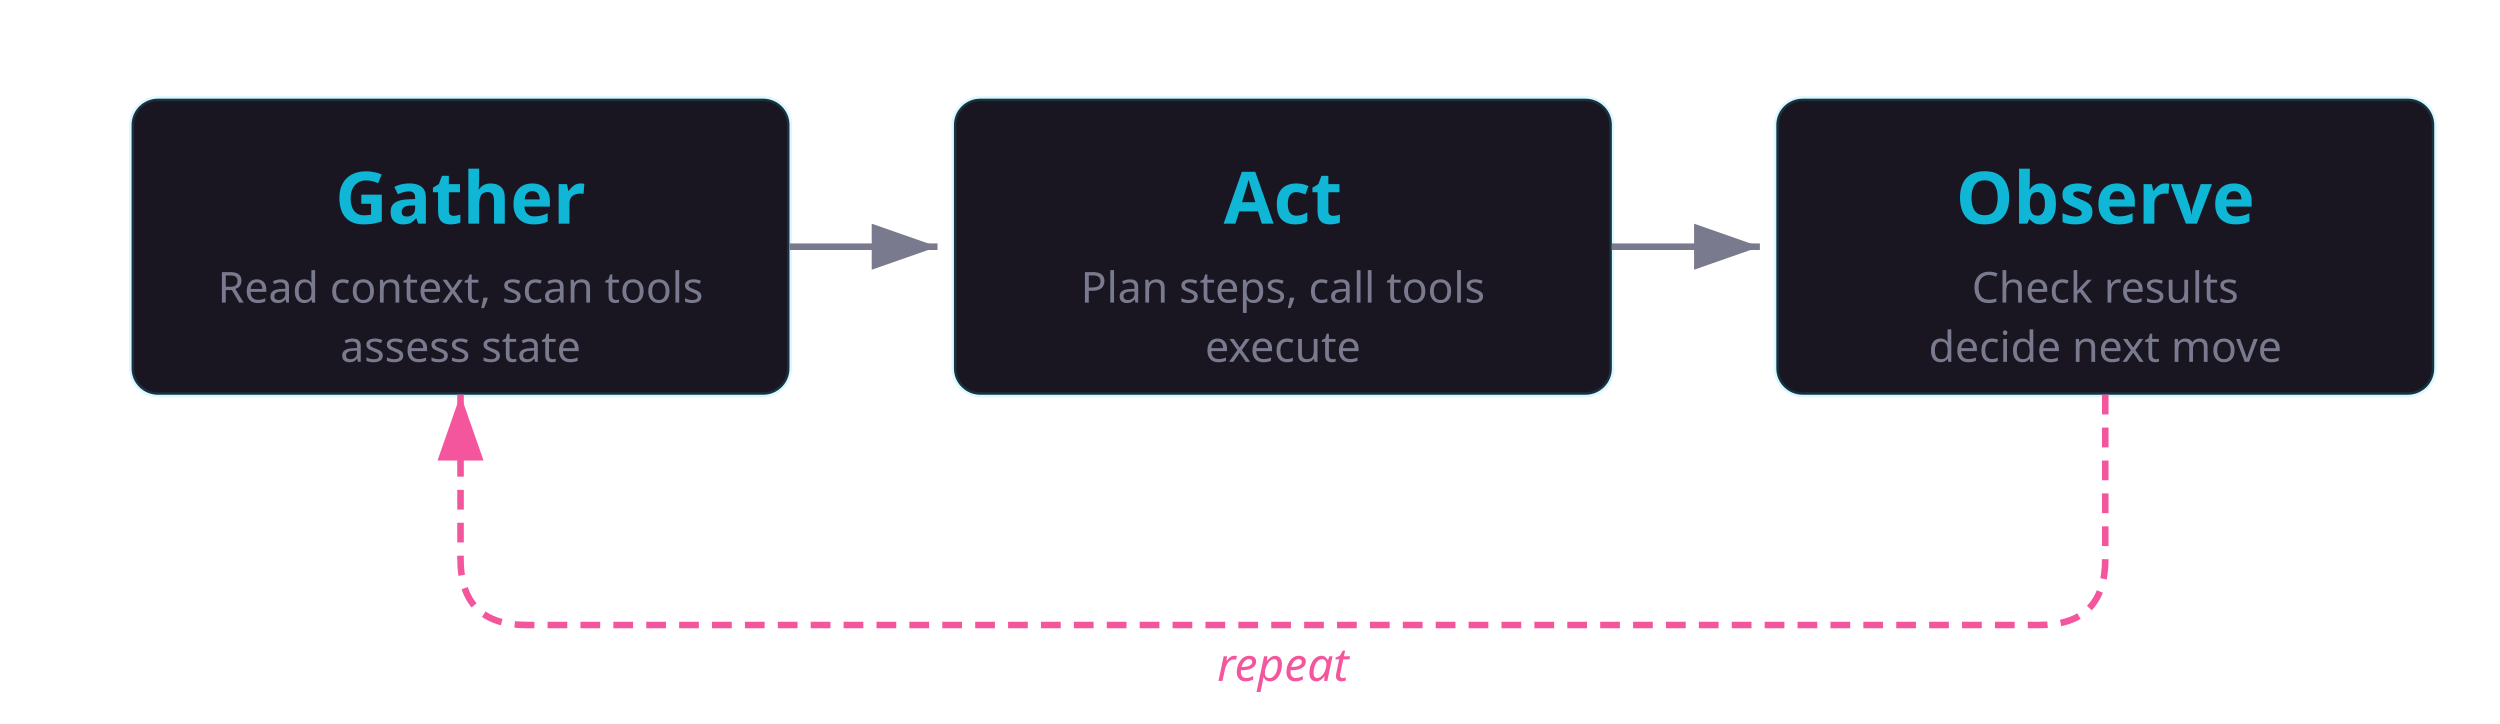
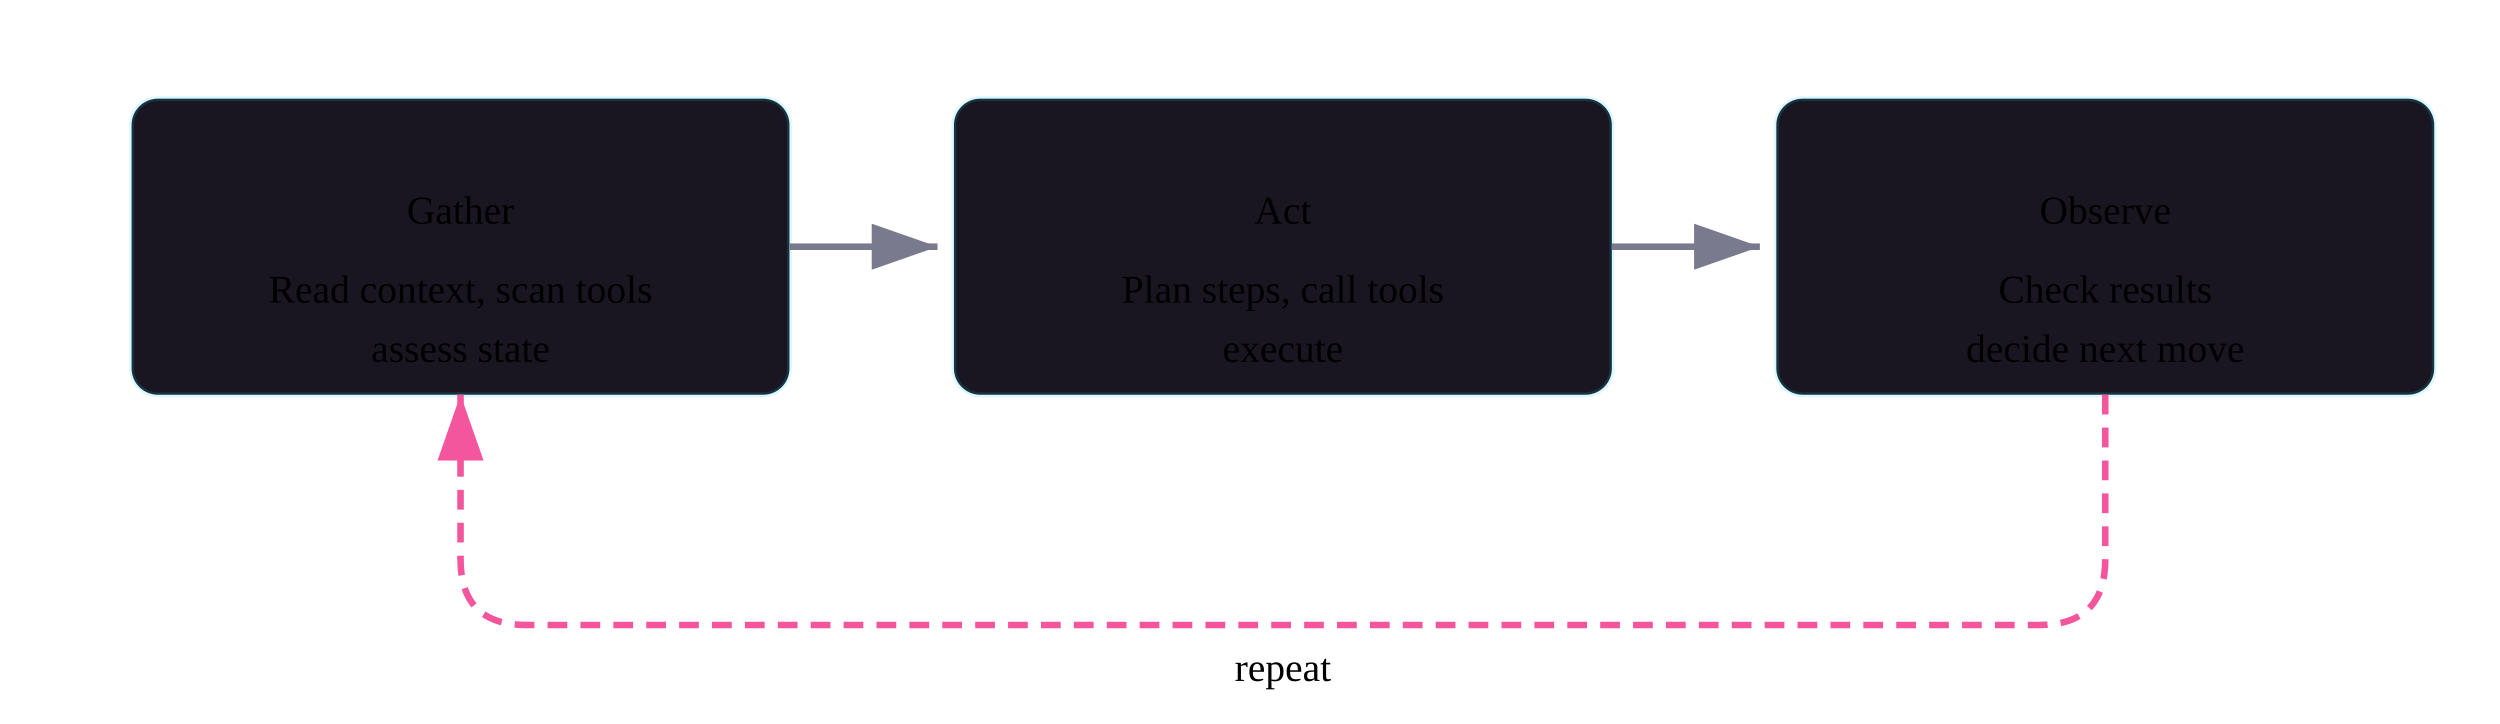
<svg xmlns="http://www.w3.org/2000/svg" width="100%" viewBox="0 0 760 220">
  <defs>
-     <marker id="arrow" markerWidth="10" markerHeight="7" refX="10" refY="3.5" orient="auto">
+     <marker id="al-arr" markerWidth="10" markerHeight="7" refX="10" refY="3.5" orient="auto">
      <polygon points="0 0, 10 3.5, 0 7" fill="#7a7a8e" />
    </marker>
-     <marker id="arrow-accent" markerWidth="10" markerHeight="7" refX="10" refY="3.5" orient="auto">
+     <marker id="al-arr-pink" markerWidth="10" markerHeight="7" refX="10" refY="3.5" orient="auto">
      <polygon points="0 0, 10 3.5, 0 7" fill="#f4569d" />
    </marker>
  </defs>
  <rect x="40" y="30" width="200" height="90" rx="8" fill="#191621" stroke="rgba(14, 210, 247, 0.15)" stroke-width="1.5" />
-   <text x="140" y="68" text-anchor="middle" fill="#0fb6d6" font-family="Rubik, system-ui, sans-serif" font-size="22" font-weight="600">Gather</text>
-   <text x="140" y="92" text-anchor="middle" fill="#7a7a8e" font-family="Rubik, system-ui, sans-serif" font-size="13">Read context, scan tools</text>
-   <text x="140" y="110" text-anchor="middle" fill="#7a7a8e" font-family="Rubik, system-ui, sans-serif" font-size="13">assess state</text>
+   <text x="140" y="68" text-anchor="middle" class="svg-heading svg-accent">Gather</text>
+   <text x="140" y="92" text-anchor="middle" class="svg-sub svg-muted">Read context, scan tools</text>
+   <text x="140" y="110" text-anchor="middle" class="svg-sub svg-muted">assess state</text>
  <rect x="290" y="30" width="200" height="90" rx="8" fill="#191621" stroke="rgba(14, 210, 247, 0.15)" stroke-width="1.5" />
-   <text x="390" y="68" text-anchor="middle" fill="#0fb6d6" font-family="Rubik, system-ui, sans-serif" font-size="22" font-weight="600">Act</text>
-   <text x="390" y="92" text-anchor="middle" fill="#7a7a8e" font-family="Rubik, system-ui, sans-serif" font-size="13">Plan steps, call tools</text>
-   <text x="390" y="110" text-anchor="middle" fill="#7a7a8e" font-family="Rubik, system-ui, sans-serif" font-size="13">execute</text>
+   <text x="390" y="68" text-anchor="middle" class="svg-heading svg-accent">Act</text>
+   <text x="390" y="92" text-anchor="middle" class="svg-sub svg-muted">Plan steps, call tools</text>
+   <text x="390" y="110" text-anchor="middle" class="svg-sub svg-muted">execute</text>
  <rect x="540" y="30" width="200" height="90" rx="8" fill="#191621" stroke="rgba(14, 210, 247, 0.15)" stroke-width="1.5" />
-   <text x="640" y="68" text-anchor="middle" fill="#0fb6d6" font-family="Rubik, system-ui, sans-serif" font-size="22" font-weight="600">Observe</text>
-   <text x="640" y="92" text-anchor="middle" fill="#7a7a8e" font-family="Rubik, system-ui, sans-serif" font-size="13">Check results</text>
-   <text x="640" y="110" text-anchor="middle" fill="#7a7a8e" font-family="Rubik, system-ui, sans-serif" font-size="13">decide next move</text>
-   <line x1="240" y1="75" x2="285" y2="75" stroke="#7a7a8e" stroke-width="2" marker-end="url(#arrow)" />
-   <line x1="490" y1="75" x2="535" y2="75" stroke="#7a7a8e" stroke-width="2" marker-end="url(#arrow)" />
-   <path d="M 640 120 L 640 170 Q 640 190 620 190 L 160 190 Q 140 190 140 170 L 140 120" fill="none" stroke="#f4569d" stroke-width="2" stroke-dasharray="6,4" marker-end="url(#arrow-accent)" />
-   <text x="390" y="207" text-anchor="middle" fill="#f4569d" font-family="Rubik, system-ui, sans-serif" font-size="14" font-style="italic">repeat</text>
+   <text x="640" y="68" text-anchor="middle" class="svg-heading svg-accent">Observe</text>
+   <text x="640" y="92" text-anchor="middle" class="svg-sub svg-muted">Check results</text>
+   <text x="640" y="110" text-anchor="middle" class="svg-sub svg-muted">decide next move</text>
+   <line x1="240" y1="75" x2="285" y2="75" stroke="#7a7a8e" stroke-width="2" marker-end="url(#al-arr)" />
+   <line x1="490" y1="75" x2="535" y2="75" stroke="#7a7a8e" stroke-width="2" marker-end="url(#al-arr)" />
+   <path d="M 640 120 L 640 170 Q 640 190 620 190 L 160 190 Q 140 190 140 170 L 140 120" fill="none" stroke="#f4569d" stroke-width="2" stroke-dasharray="6,4" marker-end="url(#al-arr-pink)" />
+   <text x="390" y="207" text-anchor="middle" class="svg-label svg-pink">repeat</text>
</svg>
